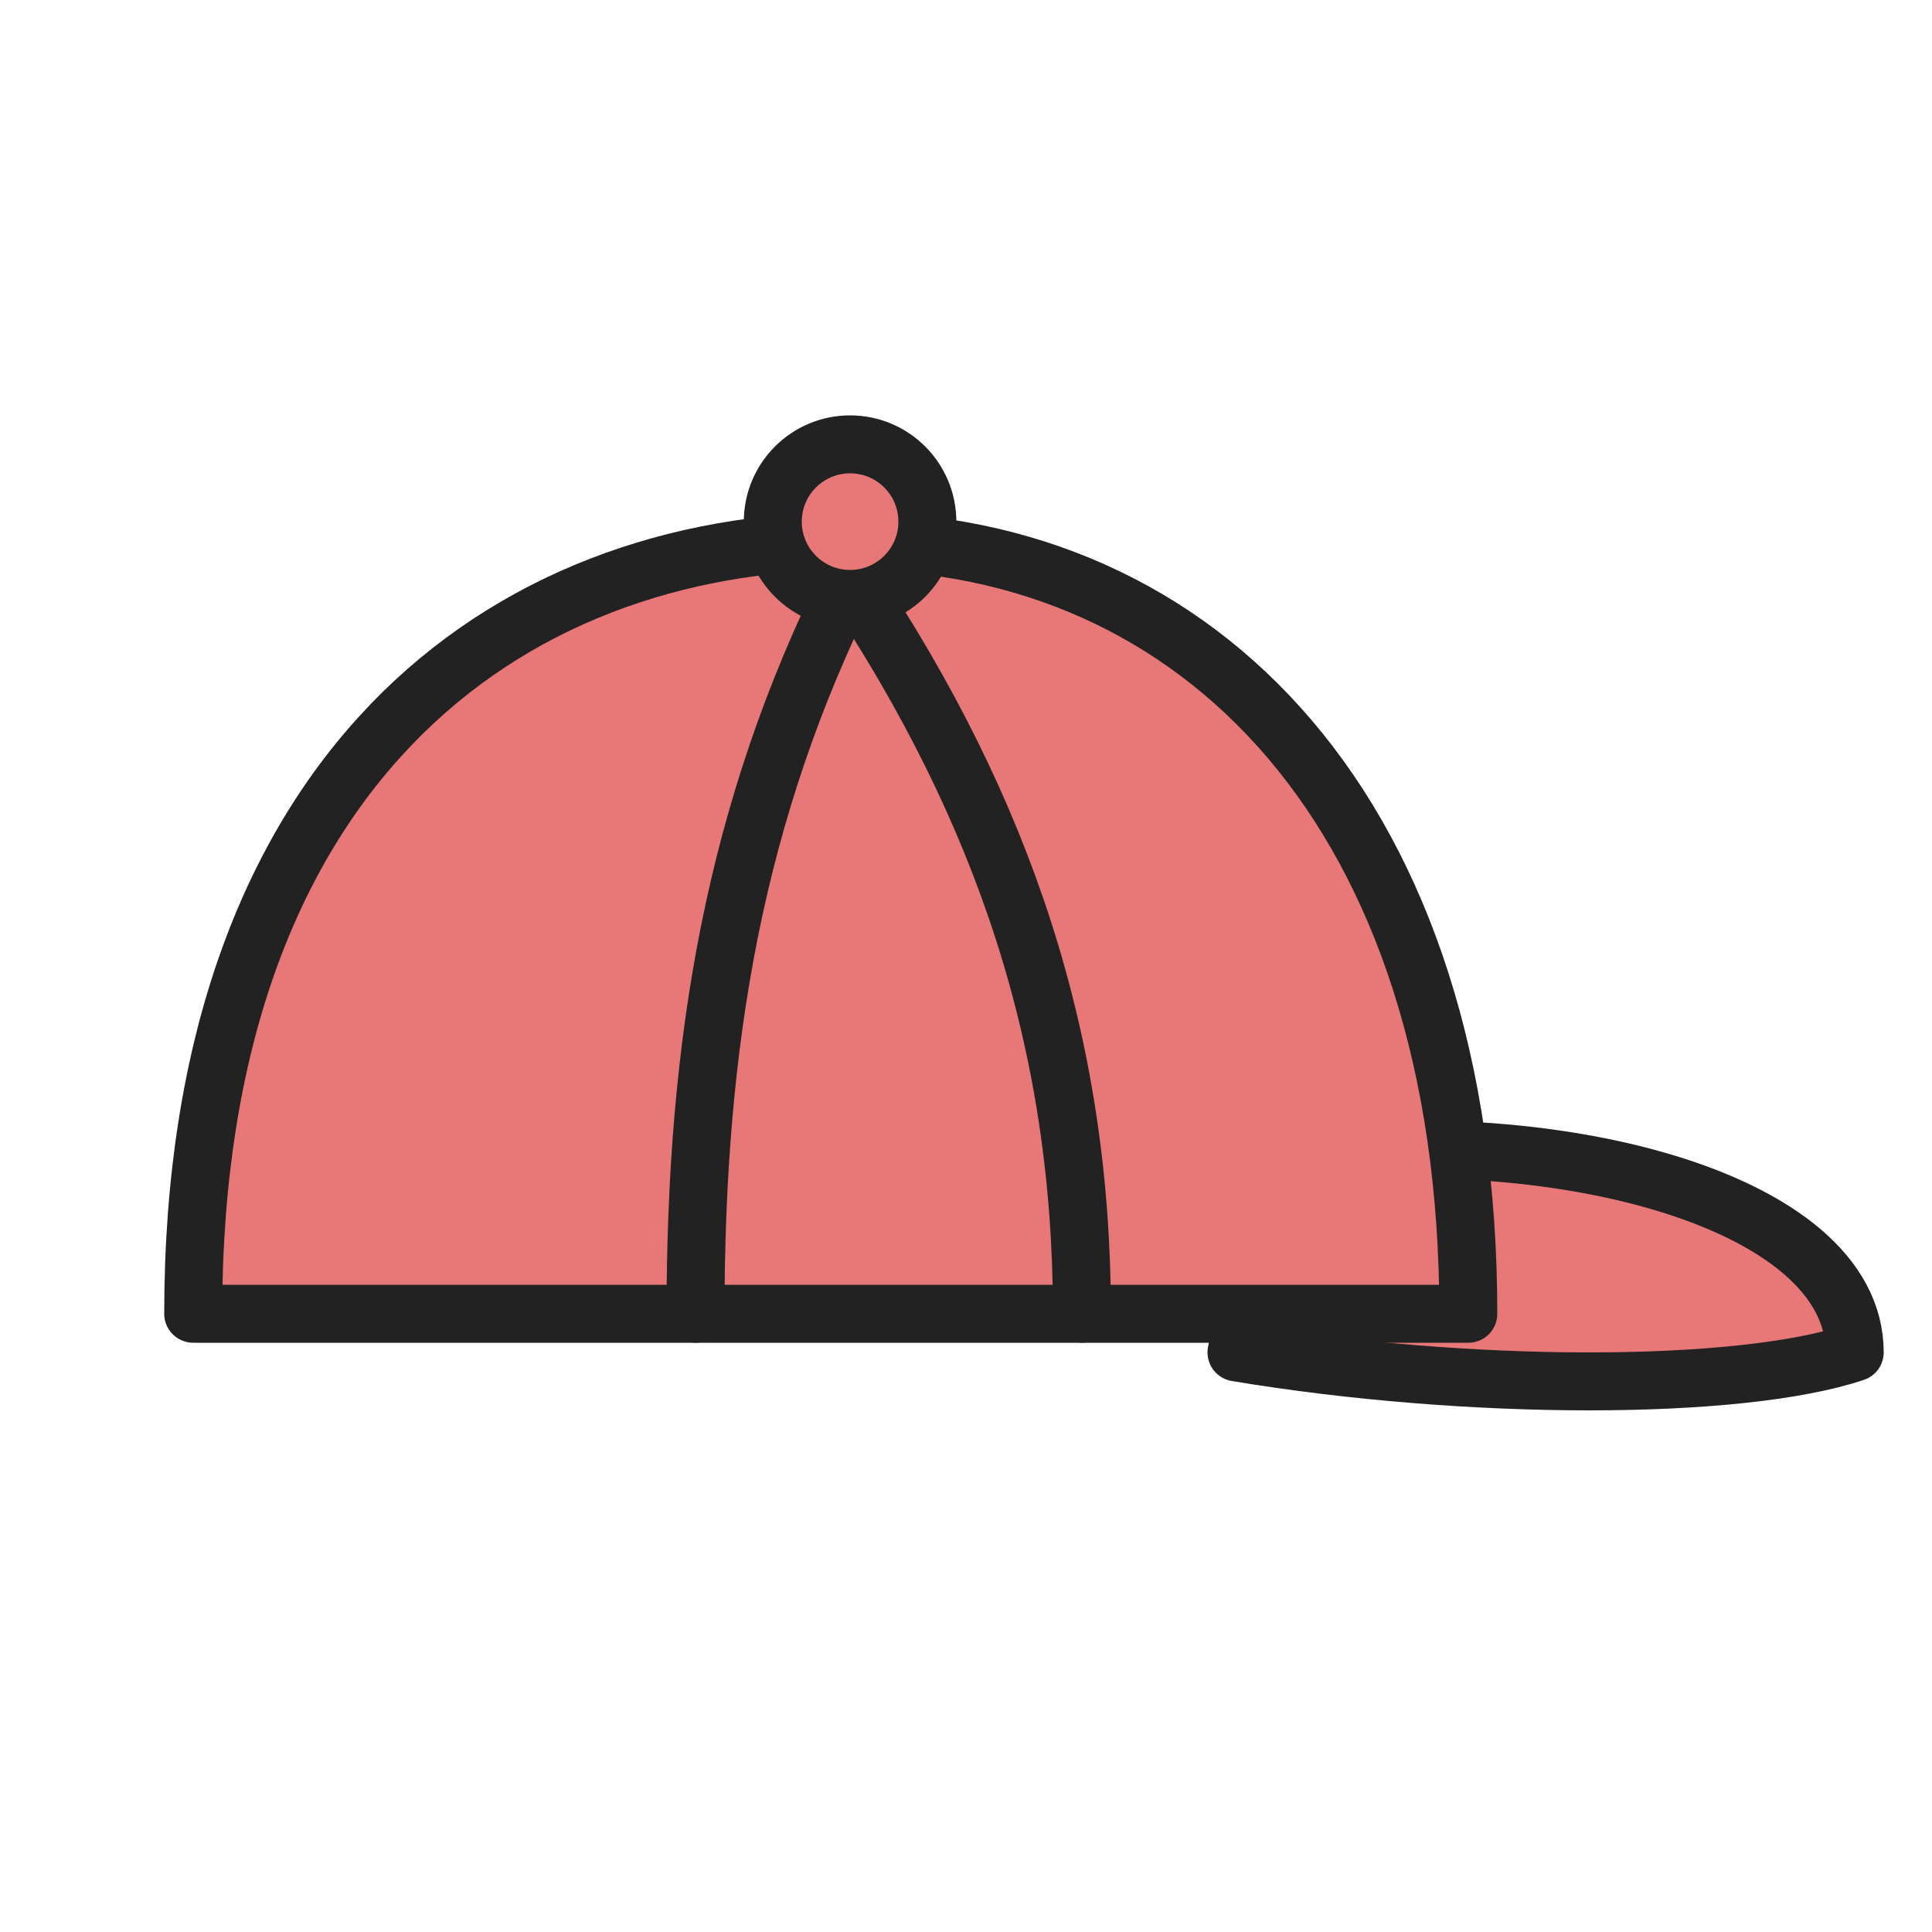
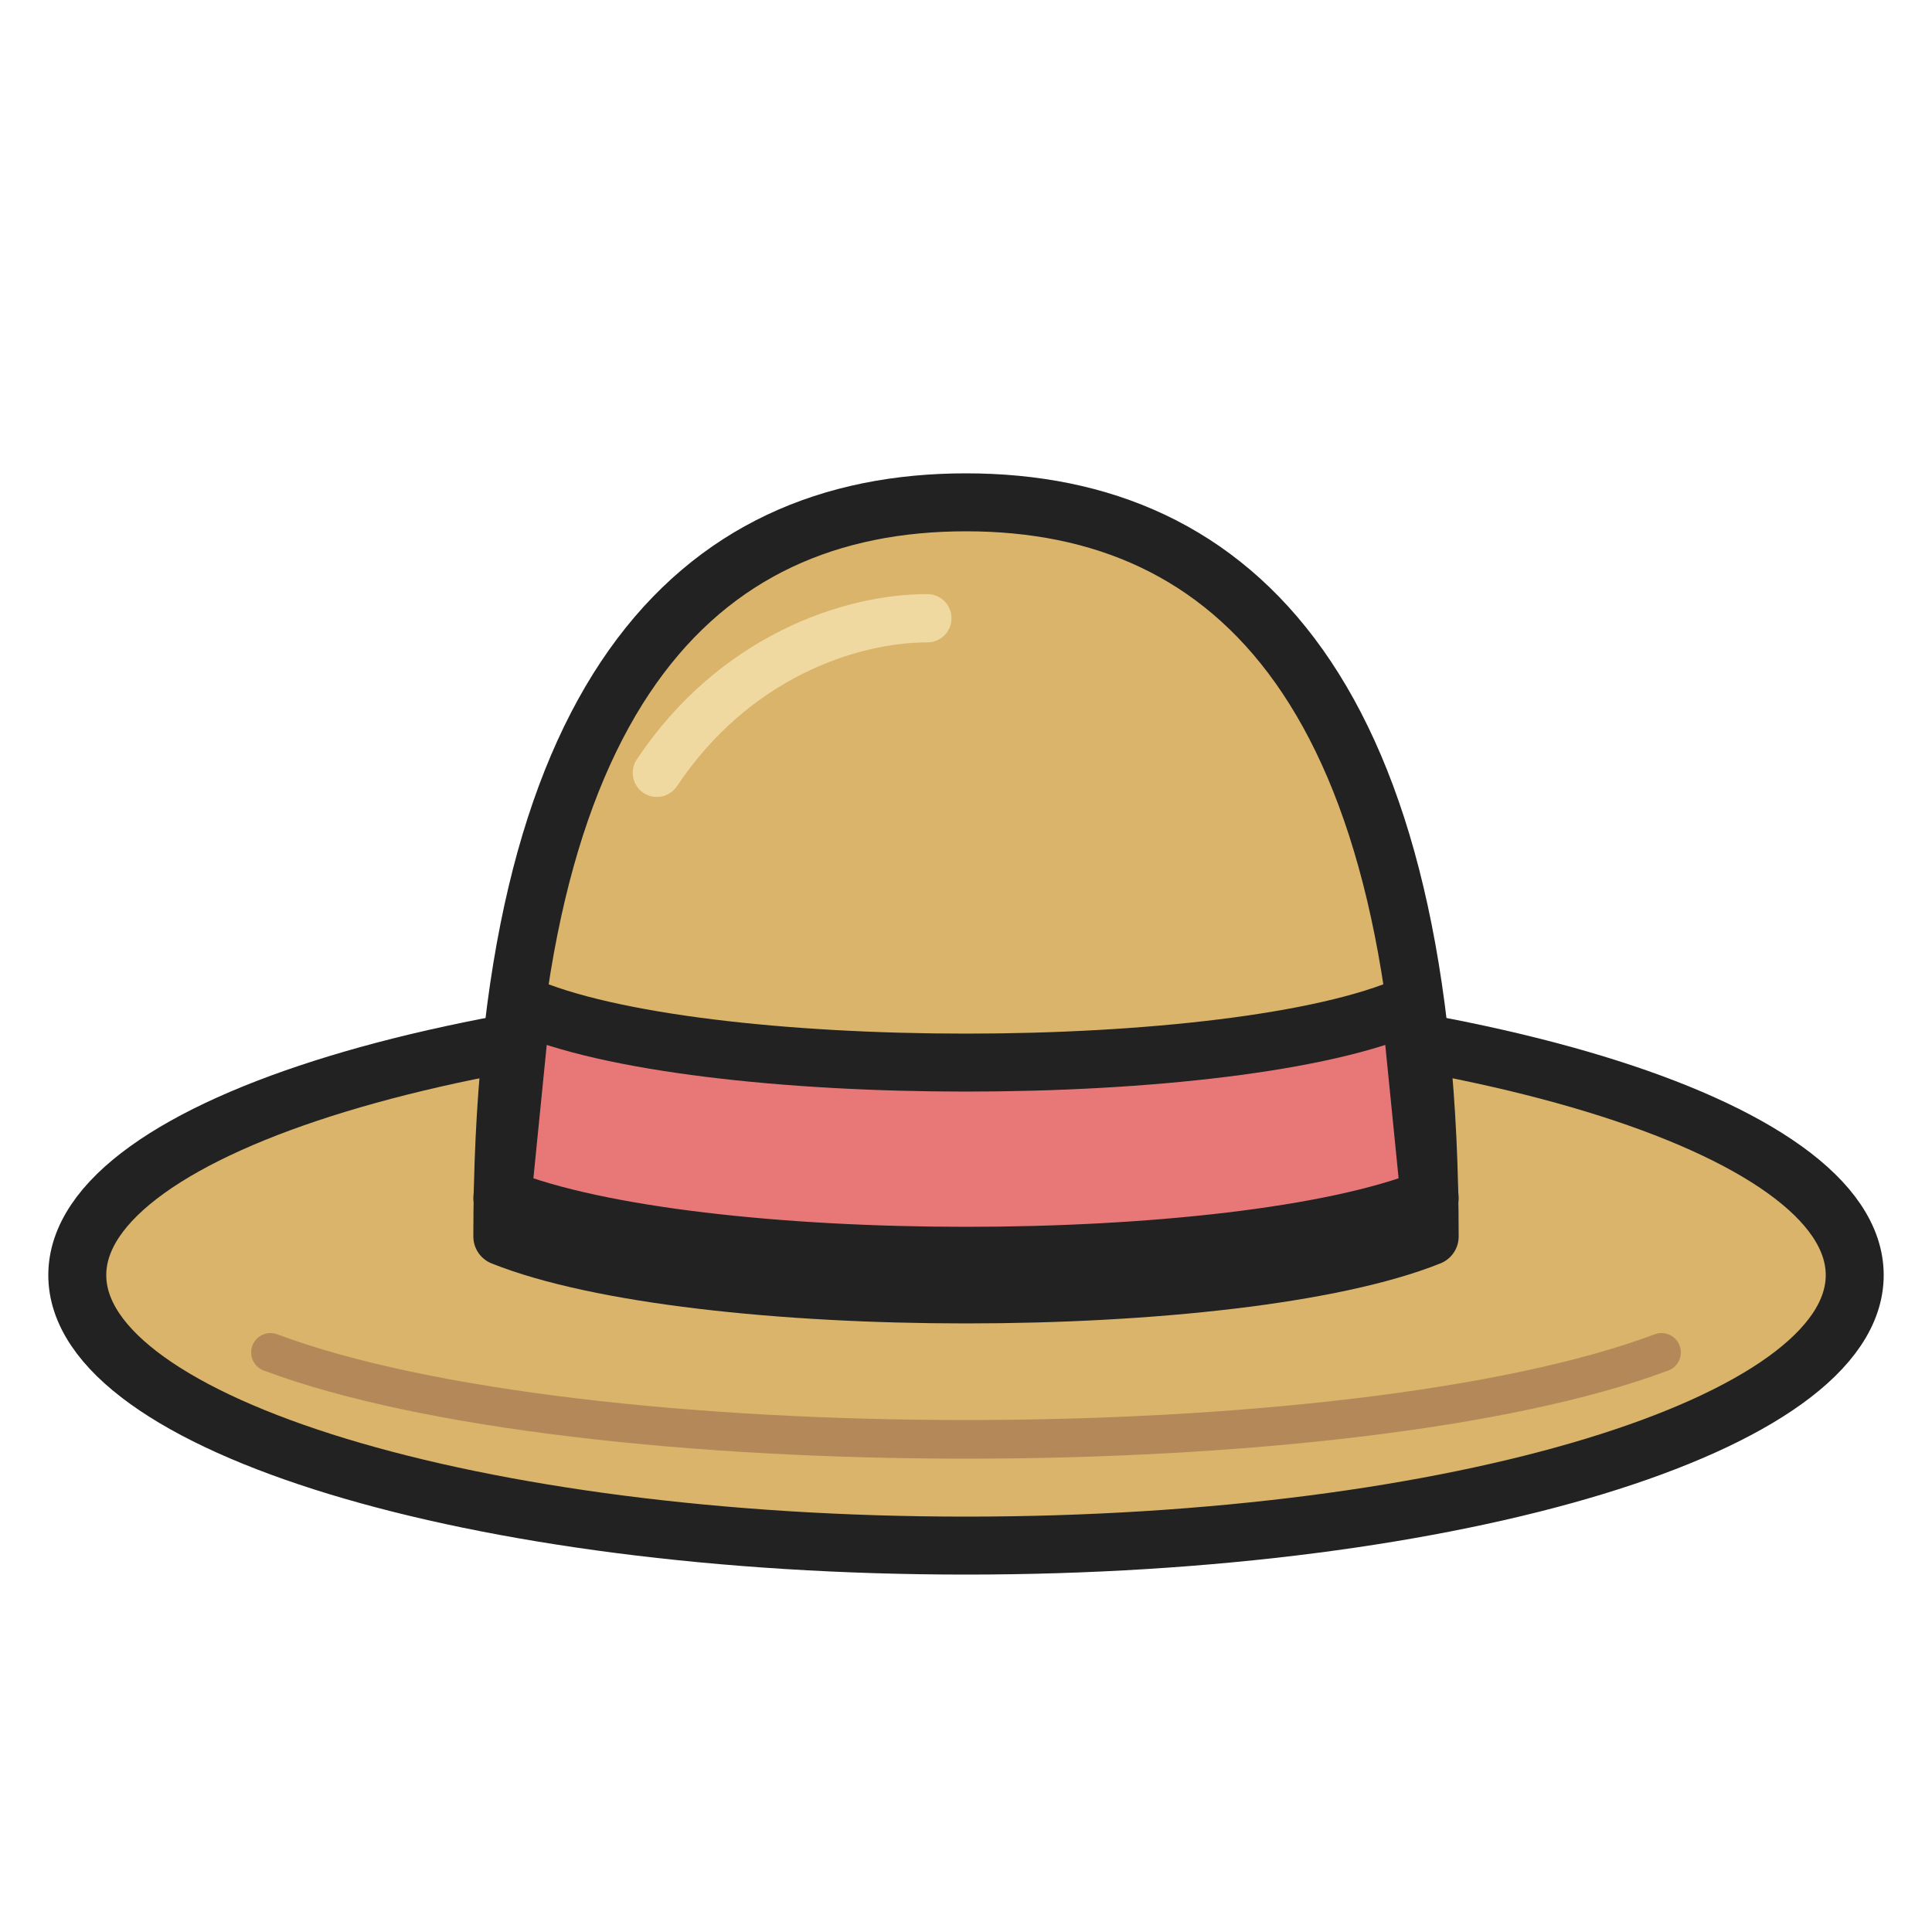
<svg xmlns="http://www.w3.org/2000/svg" viewBox="0 0 100 100">
-   <path d="M66 60 C80 58 96 62 96 70 C90 72 76 72 64 70 Z" fill="#E87878" stroke="#222" stroke-width="3" stroke-linejoin="round" stroke-linecap="round" />
-   <path d="M10 68 C10 40 26 28 44 28 C62 28 76 42 76 68 Z" fill="#E87878" stroke="#222" stroke-width="3" stroke-linejoin="round" stroke-linecap="round" />
-   <path d="M44 30 C38 42 36 54 36 68 M44 30 C52 42 56 54 56 68" fill="none" stroke="#222" stroke-width="3" stroke-linejoin="round" stroke-linecap="round" />
-   <circle cx="44" cy="27" r="4" fill="#E87878" stroke="#222" stroke-width="3" stroke-linejoin="round" stroke-linecap="round" />
+   <ellipse cx="50" cy="66" rx="46" ry="14" fill="#D9B46A" stroke="#222" stroke-width="3" stroke-linejoin="round" stroke-linecap="round" />
+   <path d="M26 64 C26 36 36 26 50 26 C64 26 74 36 74 64 C64 68 36 68 26 64 Z" fill="#D9B46A" stroke="#222" stroke-width="3" stroke-linejoin="round" stroke-linecap="round" />
+   <path d="M27 52 C36 56 64 56 73 52 L74 62 C64 66 36 66 26 62 Z" fill="#E87878" stroke="#222" stroke-width="3" stroke-linejoin="round" stroke-linecap="round" />
+   <path d="M34 40 C38 34 44 32 48 32" fill="none" stroke="#F0D9A0" stroke-width="2.5" stroke-linecap="round" stroke-linejoin="round" />
+   <path d="M14 70 C30 76 70 76 86 70" fill="none" stroke="#B48858" stroke-width="2" stroke-linecap="round" stroke-linejoin="round" />
</svg>
